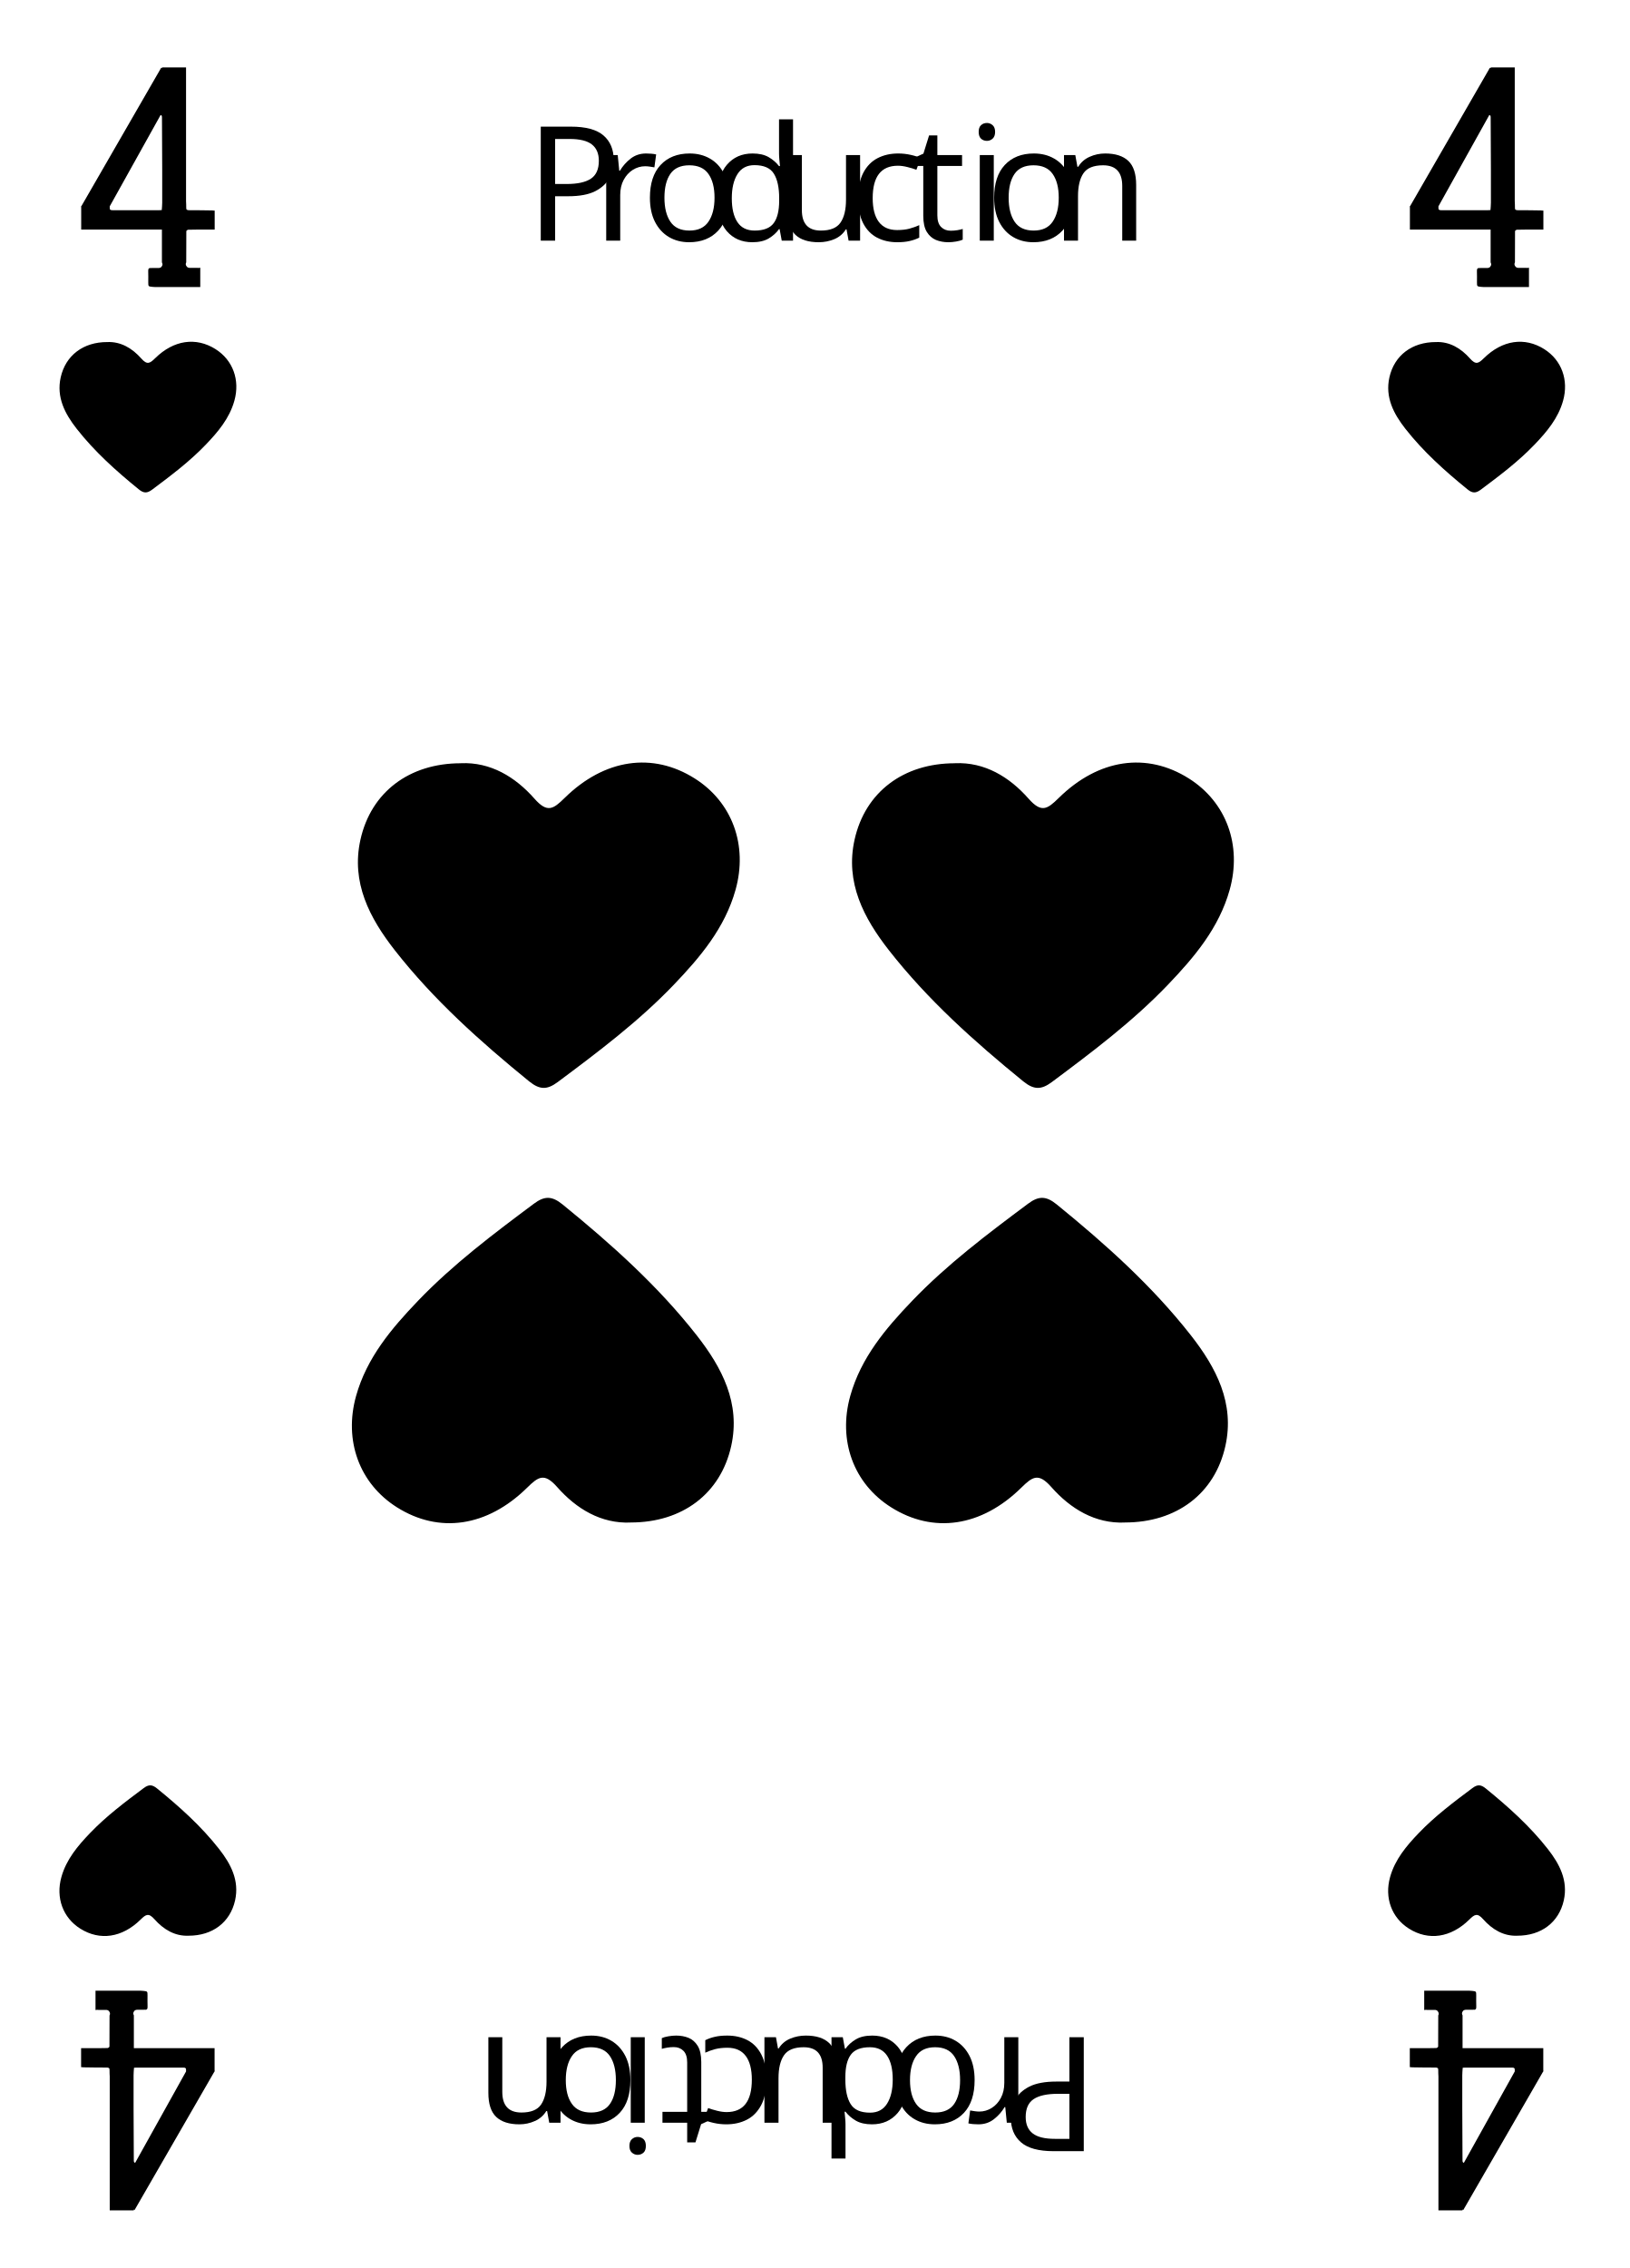
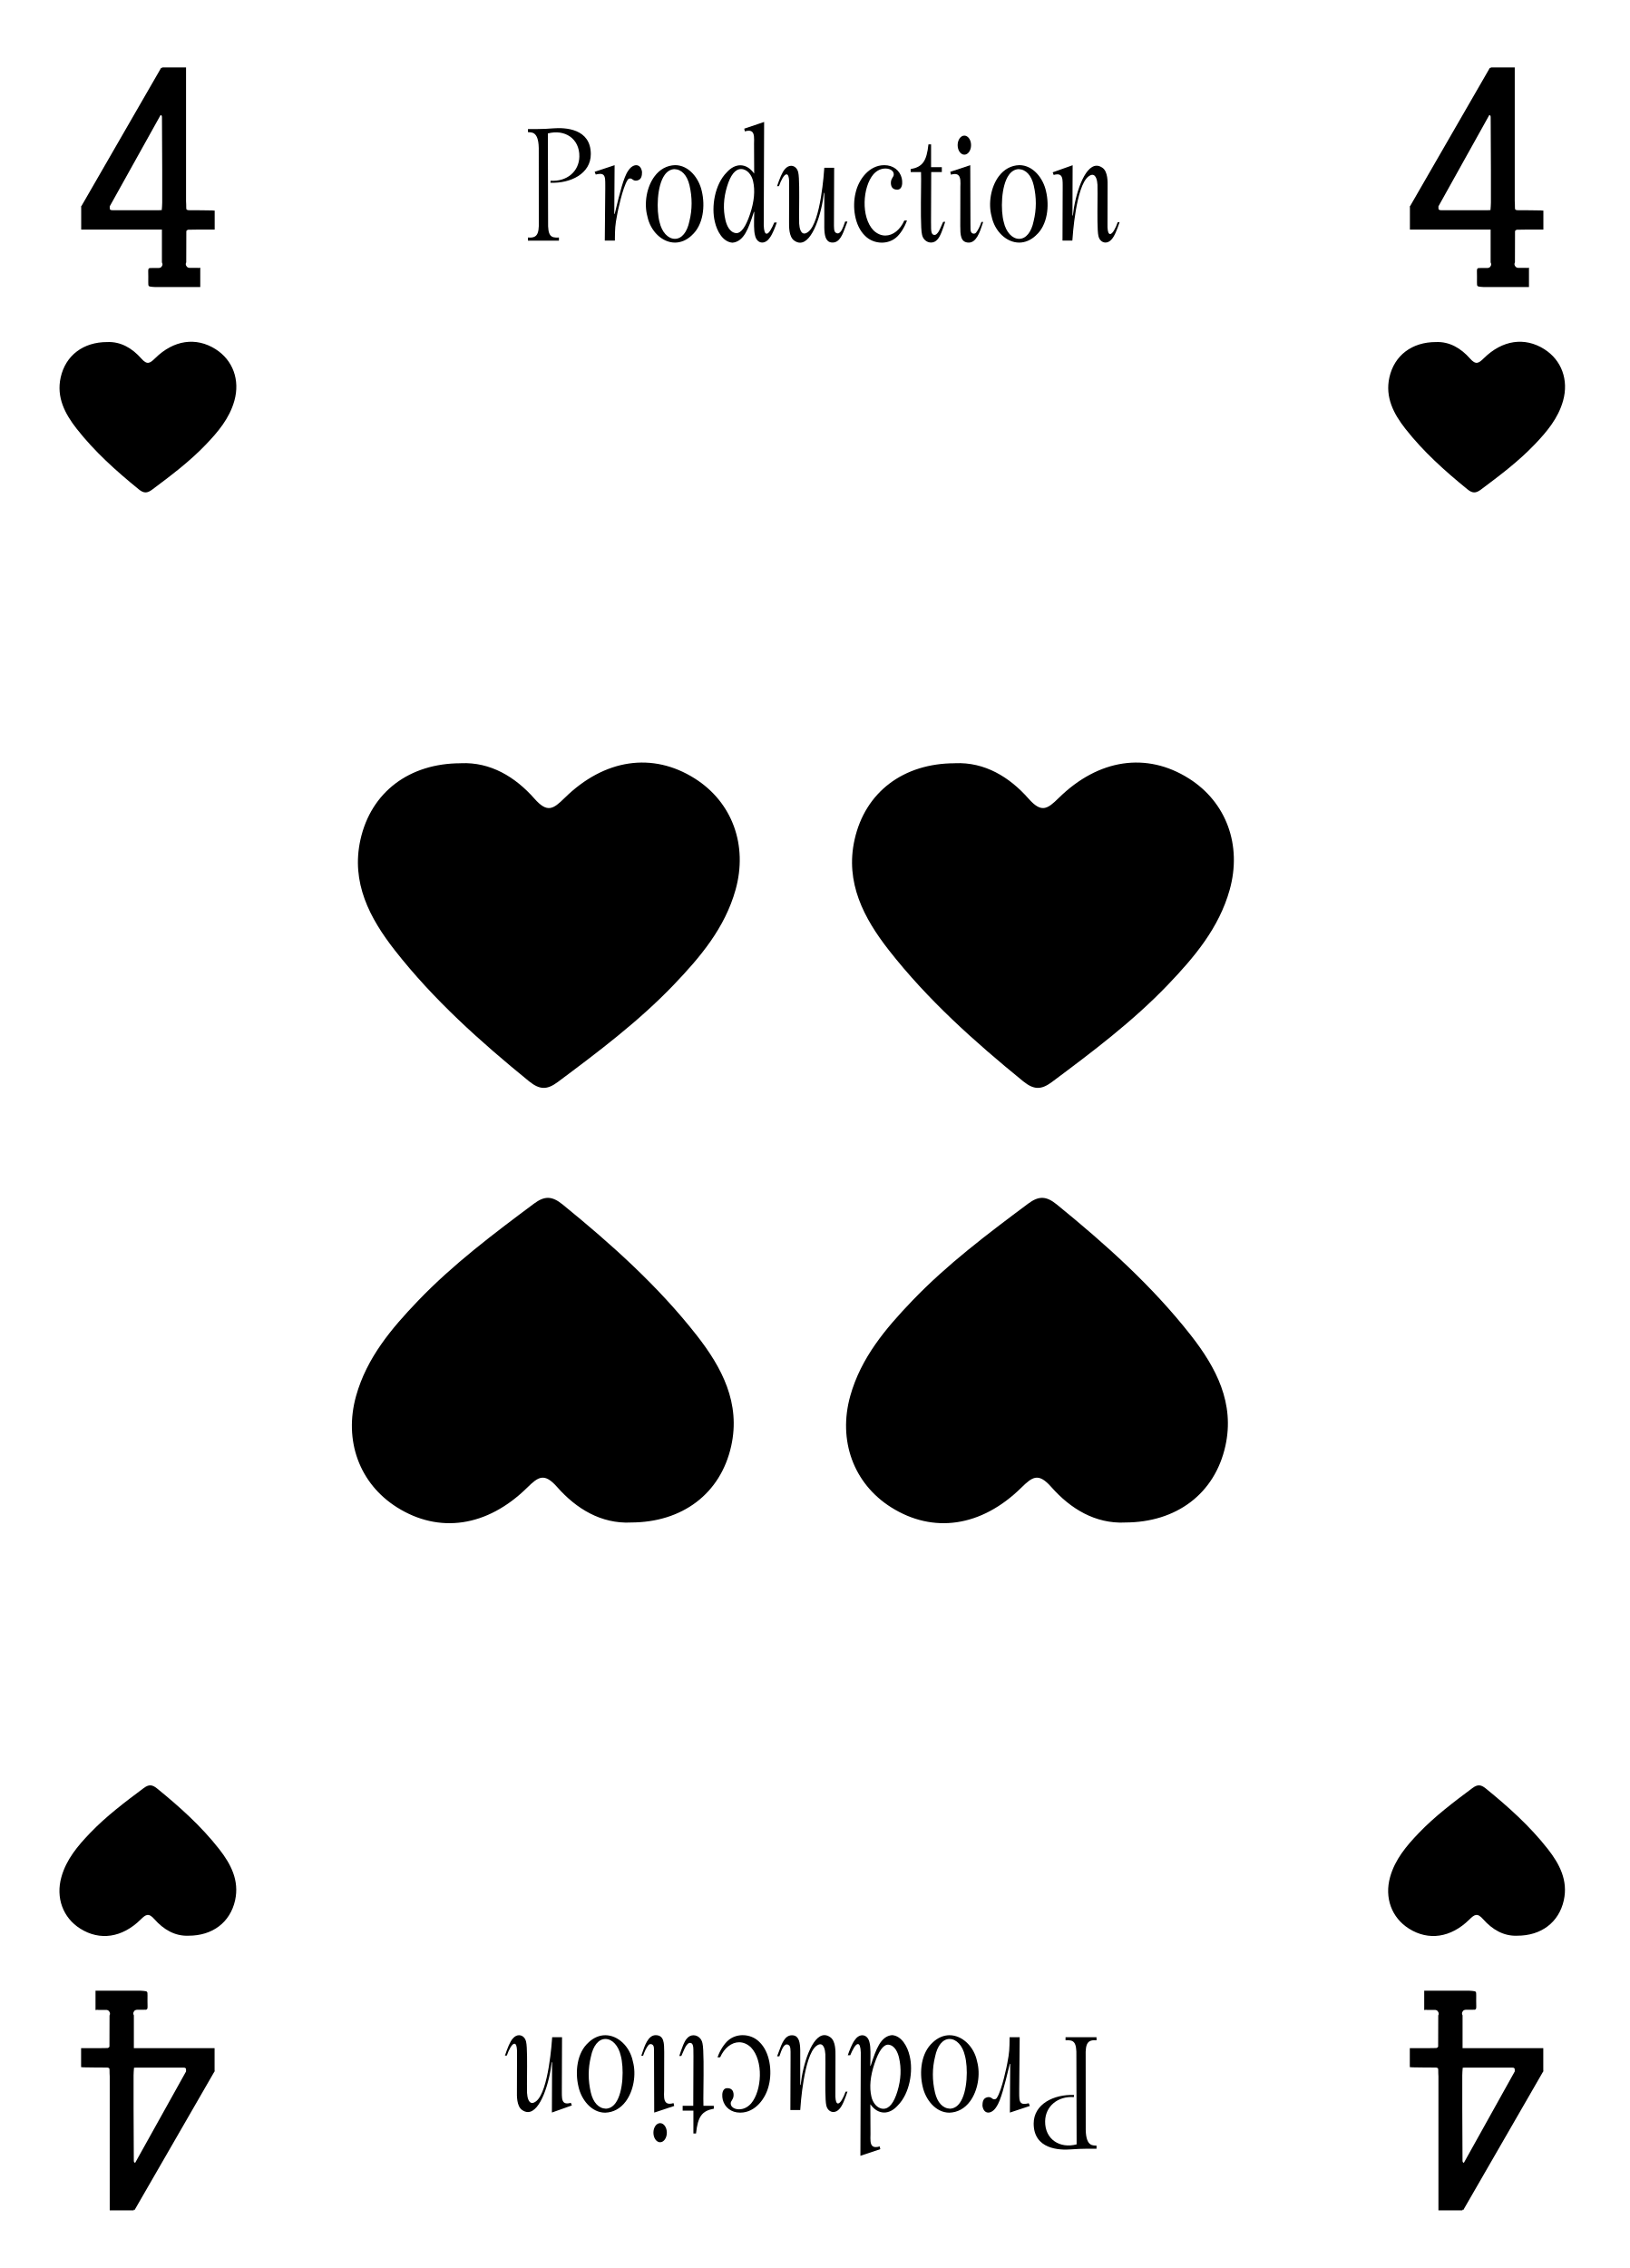
<svg xmlns="http://www.w3.org/2000/svg" id="Layer_1" data-name="Layer 1" viewBox="0 0 347.21 483.16">
-   <defs>
-     <style>
-       .cls-1 {
-         font-family: PalaceRegular, Palace;
-         font-size: 34px;
-       }
- 
-       .cls-2 {
-         letter-spacing: -.02em;
-       }
- 
-       .cls-3 {
-         letter-spacing: -.01em;
-       }
- 
-       .cls-4 {
-         letter-spacing: -.01em;
-       }
- 
-       .cls-5 {
-         letter-spacing: 0em;
-       }
-     </style>
-   </defs>
  <path d="M22.84,72.87c2.92-.13,5.35,1.34,7.26,3.5,1.26,1.43,1.85,1.03,2.96-.06,3.95-3.89,8.7-4.55,12.85-1.94,3.72,2.34,5.26,6.6,4.03,10.99-1.05,3.77-3.49,6.65-6.11,9.38-3.45,3.6-7.44,6.6-11.43,9.58-1.06.79-1.79.78-2.84-.08-4.81-3.91-9.41-8.03-13.24-12.92-2.48-3.17-4.33-6.68-3.39-10.92,1.05-4.7,4.82-7.54,9.92-7.53Z" />
  <path d="M305.94,72.87c2.92-.13,5.35,1.34,7.26,3.5,1.26,1.43,1.85,1.03,2.96-.06,3.95-3.89,8.7-4.55,12.85-1.94,3.72,2.34,5.26,6.6,4.03,10.99-1.05,3.77-3.49,6.65-6.11,9.38-3.45,3.6-7.44,6.6-11.43,9.58-1.06.79-1.79.78-2.84-.08-4.81-3.91-9.41-8.03-13.24-12.92-2.48-3.17-4.33-6.68-3.39-10.92,1.05-4.7,4.82-7.54,9.92-7.53Z" />
  <path d="M98.21,162.59c6.3-.27,11.56,2.9,15.67,7.56,2.73,3.09,3.99,2.23,6.39-.13,8.53-8.4,18.8-9.83,27.74-4.19,8.03,5.06,11.36,14.26,8.71,23.73-2.28,8.15-7.54,14.36-13.19,20.26-7.46,7.78-16.06,14.25-24.68,20.68-2.29,1.71-3.86,1.69-6.14-.16-10.38-8.45-20.33-17.35-28.59-27.9-5.36-6.85-9.36-14.44-7.32-23.57,2.26-10.14,10.42-16.28,21.41-16.27Z" />
  <path d="M203.49,162.59c6.3-.27,11.56,2.9,15.67,7.56,2.73,3.09,3.99,2.23,6.39-.13,8.53-8.4,18.8-9.83,27.74-4.19,8.03,5.06,11.36,14.26,8.71,23.73-2.28,8.15-7.54,14.36-13.19,20.26-7.46,7.78-16.06,14.25-24.68,20.68-2.29,1.71-3.86,1.69-6.14-.16-10.38-8.45-20.33-17.35-28.59-27.9-5.36-6.85-9.36-14.44-7.32-23.57,2.26-10.14,10.42-16.28,21.41-16.27Z" />
  <path d="M239.67,324.35c-6.3.27-11.56-2.9-15.67-7.56-2.73-3.09-3.99-2.23-6.39.13-8.53,8.4-18.8,9.83-27.74,4.19-8.03-5.06-11.36-14.26-8.71-23.73,2.28-8.15,7.54-14.36,13.19-20.26,7.46-7.78,16.06-14.25,24.68-20.68,2.29-1.71,3.86-1.69,6.14.16,10.38,8.45,20.33,17.35,28.59,27.9,5.36,6.85,9.36,14.44,7.32,23.57-2.26,10.14-10.42,16.28-21.41,16.27Z" />
  <path d="M134.38,324.35c-6.3.27-11.56-2.9-15.67-7.56-2.73-3.09-3.99-2.23-6.39.13-8.53,8.4-18.8,9.83-27.74,4.19-8.03-5.06-11.36-14.26-8.71-23.73,2.28-8.15,7.54-14.36,13.19-20.26,7.46-7.78,16.06-14.25,24.68-20.68,2.29-1.71,3.86-1.69,6.14.16,10.38,8.45,20.33,17.35,28.59,27.9,5.36,6.85,9.36,14.44,7.32,23.57-2.26,10.14-10.42,16.28-21.41,16.27Z" />
-   <text class="cls-1" transform="translate(111.92 51.26)">
-     <tspan x="0" y="0">P</tspan>
-     <tspan class="cls-3" x="14.35" y="0">r</tspan>
-     <tspan x="24.68" y="0">o</tspan>
-     <tspan class="cls-2" x="39.03" y="0">d</tspan>
-     <tspan x="53.21" y="0">u</tspan>
-     <tspan class="cls-5" x="69.05" y="0">c</tspan>
-     <tspan x="81.67" y="0">ti</tspan>
-     <tspan class="cls-4" x="98.02" y="0">o</tspan>
-     <tspan x="111.89" y="0">n</tspan>
-   </text>
+   <g>
+     <path d="M117.33,38.5c3.39.23,6.05-1.92,6.11-5.15.06-3.85-3.14-5.88-6.71-4.92l.05,18.77c-.07,3.03.51,3.52,2.31,3.4v.66h-6.6v-.66c1.8.13,2.4-.51,2.31-3.4,0-.31,0-15.36-.01-15.66-.07-3.81-1.74-3.27-2.3-3.39v-.66h2.04c1.13,0,2.25-.06,3.37-.15,2.48-.19,7.98,0,7.98,5.5,0,4.16-4.3,6.26-8.6,6.09l.04-.43Z" />
+     <path d="M136.78,36.5s.14,1.36-.58,1.78c-.24.14-.48.21-.71.21-.29,0-.56-.11-.8-.32-.11-.1-.26-.15-.42-.15-.21,0-.41.1-.52.27-1.13,1.65-2.21,7.17-2.25,7.41-.46,2.37-.46,3.05-.49,5.29v.26h-2.15l.1-11.04c0-.26,0-.5,0-.73,0-1.05.01-1.81-.36-2.19-.17-.17-.41-.25-.74-.25-.25,0-.55.05-.93.14l-.23-.58,4.25-1.41-.07,10.38h.09s.22-.9.22-.9c.8-3.29,1.7-7.01,2.66-8.3.47-.74,1.11-1.18,1.7-1.18.62,0,1.08.49,1.22,1.31h0Z" />
+     <path d="M147.37,50.16c-1.07,1-2.3,1.52-3.56,1.52-2.7,0-5.22-2.4-5.87-5.57-.77-2.79-.15-6.3,1.51-8.53,1.13-1.52,2.65-2.35,4.4-2.4,2.93.01,5.08,2.8,5.68,5.55.74,3.09.36,7.2-2.16,9.42ZM146.91,39.49c-.5-2.15-1.67-3.41-3.22-3.46h0c-.81.04-1.51.45-2.07,1.23-1.69,2.34-1.77,7.61-1.09,10.06.48,2.13,1.8,3.56,3.27,3.56,1.45,0,2.61-1.41,3.09-3.77.62-2.49.62-5.05.02-7.62Z" />
+     <path d="M164.97,47.4h.54c-.36,1.02-.9,2.43-1.46,3.2-.45.68-1.05,1.07-1.65,1.07-.76,0-1.35-.61-1.54-1.58-.26-.91-.21-2.85-.17-4.27,0-.24.01-.47.02-.67h-.08s-.1.29-.1.29c-1.02,3.1-1.99,6.03-4.46,6.26-2.06-.14-3.32-2.48-3.76-4.45-.78-3.16-.04-7.97,2.55-10.55.88-.98,1.88-1.49,2.88-1.49,1.07,0,2.06.58,2.87,1.66l.08.11-.03-6.35c.04-1.24.04-2.09-.37-2.51-.18-.18-.43-.27-.76-.27-.23,0-.51.04-.83.14l-.13-.58,4.24-1.43-.08,21.01c-.05,1.48.08,2.39.37,2.69.07.07.15.11.24.11.52,0,1.17-1.29,1.63-2.38h0ZM159.8,45.62c.9-2.67,1.12-5.04.65-7.04-.27-1.23-1.18-2.55-2.55-2.57h0c-1.24,0-2.25,1.26-3,3.75-.75,2.47-.86,4.87-.33,7.13.23.99.84,2.67,2.32,2.78,1.03,0,2.01-1.36,2.91-4.05h0Z" />
+     <path d="M180.09,47.19h.47c-.12.3-.24.63-.36.95-.66,1.82-1.29,3.53-2.81,3.53h0c-.45,0-.81-.13-1.07-.41-.72-.73-.71-2.34-.69-4.04,0-.24,0-.92,0-1.15v-4.98h-.09c-.45,4.28-2.38,10.61-5.08,10.61-.42,0-.84-.16-1.27-.47-1.12-.82-1.08-2.96-1.07-4,0-.14,0-.27,0-.36l.02-7.52c.03-1.15-.08-1.86-.33-2.11-.07-.07-.14-.1-.23-.1-.51,0-1.18,1.26-1.61,2.51l-.41.02c.52-1.53,1.08-3.02,1.71-3.68.37-.43.83-.67,1.29-.67.74,0,1.35.58,1.52,1.43.25,1.04.21,4.68.19,7.34-.01,1.19-.02,2.22,0,2.78-.04.95.09,2.14.57,2.64.15.16.33.24.53.24.25,0,.54-.13.86-.38,2.65-2.1,3.34-12.76,3.4-13.63h2.1l-.04,11.08h0v.47c-.01,1.25-.02,2,.36,2.27.14.1.29.16.43.16.72,0,1.17-1.31,1.5-2.27l.1-.28h0Z" />
+     <path d="M193.24,46.97c-.49,1.45-1.46,2.96-2.36,3.68-.81.67-1.87,1.04-3,1.04-1.35,0-2.63-.52-3.53-1.42-2.3-2.17-2.77-6.26-2.06-9.17.65-2.93,2.94-5.9,6.06-5.91h.11c1.82,0,3.26,1.09,3.67,2.77.15.65.18,1.6-.22,2.1-.17.22-.42.34-.72.34h-.05c-.44,0-.78-.13-1.01-.4-.39-.46-.33-1.15-.28-1.42.05-.3.22-.59.36-.82.11-.18.2-.33.21-.45.04-.33-.05-.62-.26-.86-.3-.34-.86-.55-1.46-.55h-.05c-.96,0-1.83.42-2.57,1.25-2.29,2.71-2.69,9.1.04,11.94.78.73,1.63,1.09,2.52,1.09,1.61,0,3.16-1.22,4.04-3.2l.54-.02Z" />
+     <path d="M200.96,47.27l.43-.02c-.51,1.55-1.03,3.13-1.66,3.77-.37.43-.84.65-1.36.65-.94,0-1.74-.72-1.92-1.7-.3-1.17-.25-6.04-.21-9.59.02-1.64.03-3.05,0-3.69v-.04h-2.2l-.02-.62c2.55-.47,3.41-1.67,3.8-5.28h.56v4.86h2.29v1.04s-2.26,0-2.26,0l-.04,10.58c.02.31.01.62.01.91,0,.69,0,1.29.23,1.65.11.16.29.26.5.26.14,0,.29-.05.4-.15.13-.11.26-.26.4-.45.18-.24.52-.95,1.04-2.18h0Z" />
+     <path d="M209.12,47.29h.36c-.05.17-.11.34-.17.51-.54,1.64-1.29,3.88-2.89,3.88h0c-1.8,0-1.81-1.72-1.82-3.54l.02-8.15v-.19c.04-1.01.07-1.96-.38-2.43-.19-.2-.46-.3-.8-.3-.24,0-.52.05-.83.14l-.14-.61,4.26-1.41.04,12.46c.02.28.02.52.01.74,0,.53,0,.92.22,1.18.12.13.29.21.47.21.2,0,.38-.08.5-.23.43-.54.81-1.3,1.14-2.27h0ZM204.04,30.92c0-1.12.64-2.03,1.43-2.03s1.43.91,1.43,2.03-.64,2.03-1.43,2.03-1.43-.91-1.43-2.03Z" />
+     <path d="M220.71,50.16c-1.07,1-2.3,1.52-3.56,1.52-2.7,0-5.22-2.4-5.87-5.57-.77-2.79-.15-6.3,1.51-8.53,1.13-1.52,2.65-2.35,4.4-2.4,2.93.01,5.08,2.8,5.68,5.55.74,3.09.36,7.2-2.16,9.42ZM220.25,39.49c-.5-2.15-1.67-3.41-3.22-3.46h0c-.81.04-1.51.45-2.07,1.23-1.69,2.34-1.77,7.61-1.09,10.06.48,2.13,1.8,3.56,3.27,3.56,1.45,0,2.61-1.41,3.09-3.77.62-2.49.62-5.05.02-7.62Z" />
+     <path d="M238.14,47.34l.41-.02c-.52,1.53-1.08,3.02-1.71,3.68-.37.43-.83.67-1.29.67-.74,0-1.35-.57-1.52-1.43-.25-1.04-.21-4.68-.19-7.34.01-1.19.02-2.22,0-2.78.04-.95-.09-2.14-.57-2.64-.15-.16-.33-.24-.53-.24-.25,0-.54.13-.86.38-2.65,2.1-3.34,12.76-3.4,13.63h-2.1l.04-11.13c0-.2,0-.39,0-.58,0-.92,0-1.72-.39-2.13-.18-.18-.42-.27-.74-.27-.23,0-.49.04-.79.13l-.21-.56,4.25-1.51-.04,10.71h.09c.45-4.28,2.38-10.61,5.07-10.61.42,0,.84.16,1.27.47,1.12.82,1.08,2.97,1.06,4,0,.14,0,.27,0,.36l-.02,7.52c-.03,1.15.08,1.86.33,2.11.07.07.14.1.23.1.51,0,1.18-1.26,1.61-2.51h0Z" />
+   </g>
  <path d="M45.3,44.83c-1.67-.02-3.33-.06-5-.05-.44,0-.66-.09-.62-.58.03-.44-.04-.88-.04-1.33,0-9.1,0-18.19,0-27.29,0-.4,0-.8,0-1.22h-5.12c0,.06,0,.12-.01.18l-.17-.1-16.99,29.46s-.03,0-.05,0v.09l-.04.08.04.03v4.81h17.2v6.99c.07.12.11.25.12.39,0,.2-.1.43-.23.57s-.36.23-.57.23h-1.43s-.03,0-.04,0c-.06.01-.1.02-.14.02-.54-.08-.65.19-.63.68.04.78,0,1.56.01,2.34,0,.88.01.89.86.98.19.02.39.04.58.04,2.72,0,5.43,0,8.15,0,.49,0,.98,0,1.49,0v-4.12c-.27.07-.47.07-.62.03h-1.67c-.45,0-.78-.37-.8-.8,0-.14.04-.26.1-.37,0-2.25,0-4.45.02-6.64,0-.11.27-.31.41-.31,1.15-.03,2.31-.03,3.46-.03.72,0,1.44,0,2.17,0v-4.04c-.18-.01-.32-.02-.46-.03ZM21.14,40.57s-.04.06-.05.09l.05-.09ZM34.48,44.75c-.19.01-.36.03-.53.03-3.34,0-6.67,0-10.01,0-.45,0-.59-.13-.56-.57,0-.08,0-.17,0-.25l10.84-19.46c.23.05.29.21.29.49.01,3.71.04,7.42.05,11.13,0,2.34.01,4.69,0,7.03,0,.51-.05,1.02-.09,1.58Z" />
  <path d="M328.4,44.83c-1.67-.02-3.33-.06-5-.05-.44,0-.66-.09-.62-.58.03-.44-.04-.88-.04-1.33,0-9.1,0-18.19,0-27.29,0-.4,0-.8,0-1.22h-5.12c0,.06,0,.12-.01.18l-.17-.1-16.99,29.46s-.03,0-.05,0v.09l-.04.08.04.03v4.81h17.2v6.99c.07.12.11.25.12.39,0,.2-.1.43-.23.57s-.36.23-.57.23h-1.43s-.03,0-.04,0c-.06.01-.1.02-.14.02-.54-.08-.65.19-.63.68.04.78,0,1.56.01,2.34,0,.88.01.89.86.98.19.02.39.04.58.04,2.72,0,5.43,0,8.15,0,.49,0,.98,0,1.49,0v-4.12c-.27.07-.47.07-.62.03h-1.67c-.45,0-.78-.37-.8-.8,0-.14.04-.26.1-.37,0-2.25,0-4.45.02-6.64,0-.11.27-.31.41-.31,1.15-.03,2.31-.03,3.46-.03.72,0,1.44,0,2.17,0v-4.04c-.18-.01-.32-.02-.46-.03ZM304.24,40.57s-.04.06-.05.09l.05-.09ZM317.58,44.75c-.19.01-.36.03-.53.03-3.34,0-6.67,0-10.01,0-.45,0-.59-.13-.56-.57,0-.08,0-.17,0-.25l10.84-19.46c.23.05.29.21.29.49.01,3.71.04,7.42.05,11.13,0,2.34.01,4.69,0,7.03,0,.51-.05,1.02-.09,1.58Z" />
  <path d="M323.28,412.37c-2.92.13-5.35-1.34-7.26-3.5-1.26-1.43-1.85-1.03-2.96.06-3.95,3.89-8.7,4.55-12.85,1.94-3.72-2.34-5.26-6.6-4.03-10.99,1.05-3.77,3.49-6.65,6.11-9.38,3.45-3.6,7.44-6.6,11.43-9.58,1.06-.79,1.79-.78,2.84.08,4.81,3.91,9.41,8.03,13.24,12.92,2.48,3.17,4.33,6.68,3.39,10.92-1.05,4.7-4.82,7.54-9.92,7.53Z" />
  <path d="M40.18,412.37c-2.92.13-5.35-1.34-7.26-3.5-1.26-1.43-1.85-1.03-2.96.06-3.95,3.89-8.7,4.55-12.85,1.94-3.72-2.34-5.26-6.6-4.03-10.99,1.05-3.77,3.49-6.65,6.11-9.38,3.45-3.6,7.44-6.6,11.43-9.58,1.06-.79,1.79-.78,2.84.08,4.81,3.91,9.41,8.03,13.24,12.92,2.48,3.17,4.33,6.68,3.39,10.92-1.05,4.7-4.82,7.54-9.92,7.53Z" />
-   <text class="cls-1" transform="translate(234.21 433.99) rotate(-180)">
-     <tspan x="0" y="0">P</tspan>
-     <tspan class="cls-3" x="14.35" y="0">r</tspan>
-     <tspan x="24.68" y="0">o</tspan>
-     <tspan class="cls-2" x="39.03" y="0">d</tspan>
-     <tspan x="53.21" y="0">u</tspan>
-     <tspan class="cls-5" x="69.05" y="0">c</tspan>
-     <tspan x="81.67" y="0">ti</tspan>
-     <tspan class="cls-4" x="98.02" y="0">o</tspan>
-     <tspan x="111.89" y="0">n</tspan>
-   </text>
+   <g>
+     <path d="M228.79,446.75c-3.39-.23-6.05,1.92-6.11,5.15-.06,3.85,3.14,5.88,6.71,4.92l-.05-18.77c.07-3.03-.51-3.52-2.31-3.4v-.66h6.6v.66c-1.8-.13-2.4.51-2.31,3.4,0,.31,0,15.36.01,15.66.07,3.81,1.74,3.27,2.3,3.38v.66h-2.04c-1.13,0-2.25.06-3.37.14-2.48.2-7.98,0-7.98-5.5,0-4.16,4.3-6.26,8.6-6.09l-.04.43Z" />
+     <path d="M209.34,448.74s-.14-1.36.58-1.78c.24-.14.48-.21.71-.21.29,0,.56.11.8.32.11.1.26.15.42.15.21,0,.41-.1.52-.27,1.13-1.64,2.21-7.17,2.25-7.41.46-2.37.46-3.05.49-5.29v-.26h2.15l-.1,11.04c0,.26,0,.5,0,.73,0,1.05-.01,1.81.36,2.19.17.17.41.25.74.25.25,0,.55-.05.93-.14l.23.58-4.25,1.41.07-10.38h-.09s-.22.9-.22.9c-.8,3.29-1.7,7.01-2.66,8.3-.47.74-1.11,1.18-1.7,1.18-.62,0-1.08-.49-1.22-1.31h0Z" />
+     <path d="M198.75,435.09c1.07-1,2.3-1.52,3.56-1.52,2.7,0,5.22,2.39,5.87,5.57.77,2.79.15,6.3-1.51,8.53-1.13,1.52-2.65,2.35-4.4,2.4-2.93-.01-5.08-2.8-5.68-5.55-.74-3.09-.36-7.2,2.16-9.42ZM199.21,445.76c.5,2.15,1.67,3.41,3.22,3.46h0c.81-.04,1.51-.45,2.07-1.23,1.69-2.34,1.77-7.61,1.09-10.06-.48-2.13-1.8-3.56-3.27-3.56-1.45,0-2.61,1.41-3.09,3.77-.62,2.49-.62,5.05-.02,7.62Z" />
+     <path d="M180.62,437.86c.36-1.02.9-2.44,1.46-3.21.45-.68,1.05-1.07,1.65-1.07.76,0,1.35.61,1.54,1.58.26.91.21,2.85.17,4.27,0,.24-.01.47-.02.67h.08s.1-.29.1-.29c1.02-3.1,1.99-6.03,4.46-6.26,2.06.14,3.32,2.48,3.76,4.45.78,3.16.04,7.97-2.55,10.55-.88.98-1.88,1.49-2.88,1.49-1.07,0-2.06-.57-2.87-1.66l-.08-.11.03,6.35c-.04,1.25-.04,2.09.37,2.51.18.18.43.27.76.27.23,0,.51-.04.83-.14l.13.58-4.24,1.42.08-21.01c.05-1.48-.08-2.39-.37-2.69-.07-.07-.15-.11-.24-.11-.52,0-1.17,1.29-1.63,2.38h-.54ZM186.32,439.63c-.9,2.67-1.12,5.04-.65,7.04.27,1.23,1.18,2.55,2.55,2.57h0c1.24,0,2.25-1.26,3-3.75.75-2.47.86-4.87.33-7.13-.23-.99-.84-2.67-2.32-2.78-1.03,0-2.01,1.36-2.91,4.05h0Z" />
+     <path d="M166.04,438.06h-.47c.12-.3.24-.63.36-.95.66-1.82,1.29-3.53,2.81-3.53h0c.45,0,.81.13,1.07.41.72.73.71,2.34.69,4.04,0,.24,0,.92,0,1.15v4.98h.09c.45-4.28,2.38-10.61,5.08-10.61.42,0,.84.16,1.27.47,1.12.82,1.08,2.96,1.07,4,0,.14,0,.27,0,.36l-.02,7.52c-.03,1.15.08,1.86.33,2.11.07.07.14.1.23.1.51,0,1.18-1.26,1.61-2.51l.41-.02c-.52,1.53-1.08,3.02-1.71,3.68-.37.43-.83.67-1.29.67-.74,0-1.35-.58-1.52-1.43-.25-1.04-.21-4.68-.19-7.34.01-1.19.02-2.22,0-2.78.04-.95-.09-2.14-.57-2.64-.15-.16-.33-.24-.53-.24-.25,0-.54.13-.86.38-2.65,2.11-3.34,12.76-3.4,13.63h-2.1l.04-11.08h0v-.47c.01-1.25.02-2-.36-2.27-.14-.1-.29-.16-.43-.16-.72,0-1.17,1.31-1.5,2.27l-.1.28h0Z" />
+     <path d="M152.88,438.28c.49-1.45,1.46-2.96,2.36-3.68.81-.67,1.87-1.04,3-1.04,1.35,0,2.63.52,3.53,1.42,2.3,2.17,2.77,6.26,2.06,9.17-.65,2.93-2.94,5.9-6.06,5.91h-.11c-1.82,0-3.26-1.09-3.67-2.77-.15-.66-.18-1.6.22-2.1.17-.22.42-.34.72-.34h.05c.44,0,.78.13,1.01.4.39.46.33,1.15.28,1.42-.05.3-.22.59-.36.82-.11.18-.2.33-.21.45-.04.33.05.62.26.86.3.34.86.55,1.46.55h.05c.96,0,1.83-.42,2.57-1.25,2.29-2.71,2.69-9.1-.04-11.94-.78-.73-1.63-1.09-2.52-1.09-1.61,0-3.16,1.22-4.04,3.2l-.54.02Z" />
+     <path d="M145.16,437.98l-.43.02c.51-1.55,1.03-3.13,1.66-3.77.37-.43.84-.65,1.36-.65.94,0,1.74.72,1.92,1.7.3,1.17.25,6.04.21,9.59-.02,1.64-.03,3.05,0,3.69v.04h2.2l.02.62c-2.55.47-3.41,1.67-3.8,5.28h-.56v-4.86h-2.29v-1.04s2.26,0,2.26,0l.04-10.58c-.02-.31-.01-.62-.01-.91,0-.69,0-1.29-.23-1.65-.11-.16-.29-.26-.5-.26-.14,0-.29.05-.4.15-.13.11-.26.26-.4.45-.18.24-.52.95-1.04,2.18h0Z" />
+     <path d="M137,437.95h-.36c.05-.17.11-.34.17-.51.54-1.64,1.29-3.88,2.89-3.88h0c1.8,0,1.81,1.72,1.82,3.54l-.02,8.15v.19c-.04,1.01-.07,1.96.38,2.43.19.2.46.3.8.3.24,0,.52-.05.83-.14l.14.61-4.26,1.41-.04-12.46c-.02-.28-.02-.52-.01-.74,0-.53,0-.92-.22-1.18-.12-.13-.29-.21-.47-.21-.2,0-.38.08-.5.23-.43.54-.81,1.3-1.14,2.28h0ZM142.08,454.33c0,1.12-.64,2.04-1.43,2.04s-1.43-.91-1.43-2.04.64-2.03,1.43-2.03,1.43.91,1.43,2.03Z" />
+     <path d="M125.41,435.09c1.07-1,2.3-1.52,3.56-1.52,2.7,0,5.22,2.39,5.87,5.57.77,2.79.15,6.3-1.51,8.53-1.13,1.52-2.65,2.35-4.4,2.4-2.93-.01-5.08-2.8-5.68-5.55-.74-3.09-.36-7.2,2.16-9.42ZM125.88,445.76c.5,2.15,1.67,3.41,3.22,3.46h0c.81-.04,1.51-.45,2.07-1.23,1.69-2.34,1.77-7.61,1.09-10.06-.48-2.13-1.8-3.56-3.27-3.56-1.45,0-2.61,1.41-3.09,3.77-.62,2.49-.62,5.05-.02,7.62Z" />
+     <path d="M107.99,437.9l-.41.02c.52-1.53,1.08-3.02,1.71-3.68.37-.43.83-.67,1.29-.67.74,0,1.35.57,1.52,1.43.25,1.04.21,4.68.19,7.34-.01,1.19-.02,2.22,0,2.78-.04.95.09,2.14.57,2.64.15.16.33.24.53.24.25,0,.54-.13.86-.38,2.65-2.1,3.34-12.76,3.4-13.63h2.1l-.04,11.13c0,.2,0,.39,0,.58,0,.92,0,1.72.39,2.13.18.18.42.27.74.27.23,0,.49-.04.79-.13l.21.56-4.25,1.51.04-10.71h-.09c-.45,4.28-2.38,10.61-5.07,10.61-.42,0-.84-.16-1.27-.47-1.12-.82-1.08-2.97-1.06-4,0-.14,0-.27,0-.36l.02-7.52c.03-1.15-.08-1.87-.33-2.11-.07-.07-.14-.1-.23-.1-.51,0-1.18,1.26-1.61,2.51h0Z" />
+   </g>
  <path d="M300.82,440.41c1.67.02,3.33.06,5,.05.44,0,.66.09.62.58-.03.44.04.88.04,1.33,0,9.1,0,18.19,0,27.29,0,.4,0,.8,0,1.22h5.12c0-.06,0-.12.01-.18l.17.1,16.99-29.46s.03,0,.05,0v-.09l.04-.08-.04-.03v-4.81h-17.2v-6.99c-.07-.12-.11-.25-.12-.39,0-.2.1-.43.23-.57s.36-.23.57-.23h1.43s.03,0,.04,0c.06-.01.1-.02.14-.02.54.08.65-.19.63-.68-.04-.78,0-1.56-.01-2.34,0-.88-.01-.89-.86-.98-.19-.02-.39-.04-.58-.04-2.72,0-5.43,0-8.15,0-.49,0-.98,0-1.49,0v4.12c.27-.07.47-.07.62-.03h1.67c.45,0,.78.37.8.8,0,.14-.04.26-.1.37,0,2.25,0,4.45-.02,6.64,0,.11-.27.31-.41.31-1.15.03-2.31.03-3.46.03-.72,0-1.44,0-2.17,0v4.04c.18.01.32.02.46.03ZM324.99,444.68s.04-.06.05-.09l-.05.09ZM311.64,440.5c.19-.01.36-.03.53-.03,3.34,0,6.67,0,10.01,0,.45,0,.59.13.56.57,0,.08,0,.17,0,.25l-10.84,19.46c-.23-.05-.29-.21-.29-.49-.01-3.71-.04-7.42-.05-11.13,0-2.34-.01-4.69,0-7.03,0-.51.05-1.02.09-1.58Z" />
  <path d="M17.72,440.41c1.67.02,3.33.06,5,.05.44,0,.66.09.62.58-.03.44.04.88.04,1.33,0,9.1,0,18.19,0,27.29,0,.4,0,.8,0,1.22h5.12c0-.06,0-.12.01-.18l.17.1,16.99-29.46s.03,0,.05,0v-.09l.04-.08-.04-.03v-4.81h-17.2v-6.99c-.07-.12-.11-.25-.12-.39,0-.2.1-.43.23-.57s.36-.23.57-.23h1.43s.03,0,.04,0c.06-.01.1-.02.14-.02.54.08.65-.19.63-.68-.04-.78,0-1.56-.01-2.34,0-.88-.01-.89-.86-.98-.19-.02-.39-.04-.58-.04-2.72,0-5.43,0-8.15,0-.49,0-.98,0-1.49,0v4.12c.27-.07.47-.07.62-.03h1.67c.45,0,.78.37.8.8,0,.14-.04.26-.1.37,0,2.25,0,4.45-.02,6.64,0,.11-.27.31-.41.31-1.15.03-2.31.03-3.46.03-.72,0-1.44,0-2.17,0v4.04c.18.01.32.02.46.03ZM41.89,444.68s.04-.06.05-.09l-.05.09ZM28.54,440.5c.19-.01.36-.03.53-.03,3.34,0,6.67,0,10.01,0,.45,0,.59.13.56.57,0,.08,0,.17,0,.25l-10.84,19.46c-.23-.05-.29-.21-.29-.49-.01-3.71-.04-7.42-.05-11.13,0-2.34-.01-4.69,0-7.03,0-.51.05-1.02.09-1.58Z" />
</svg>
